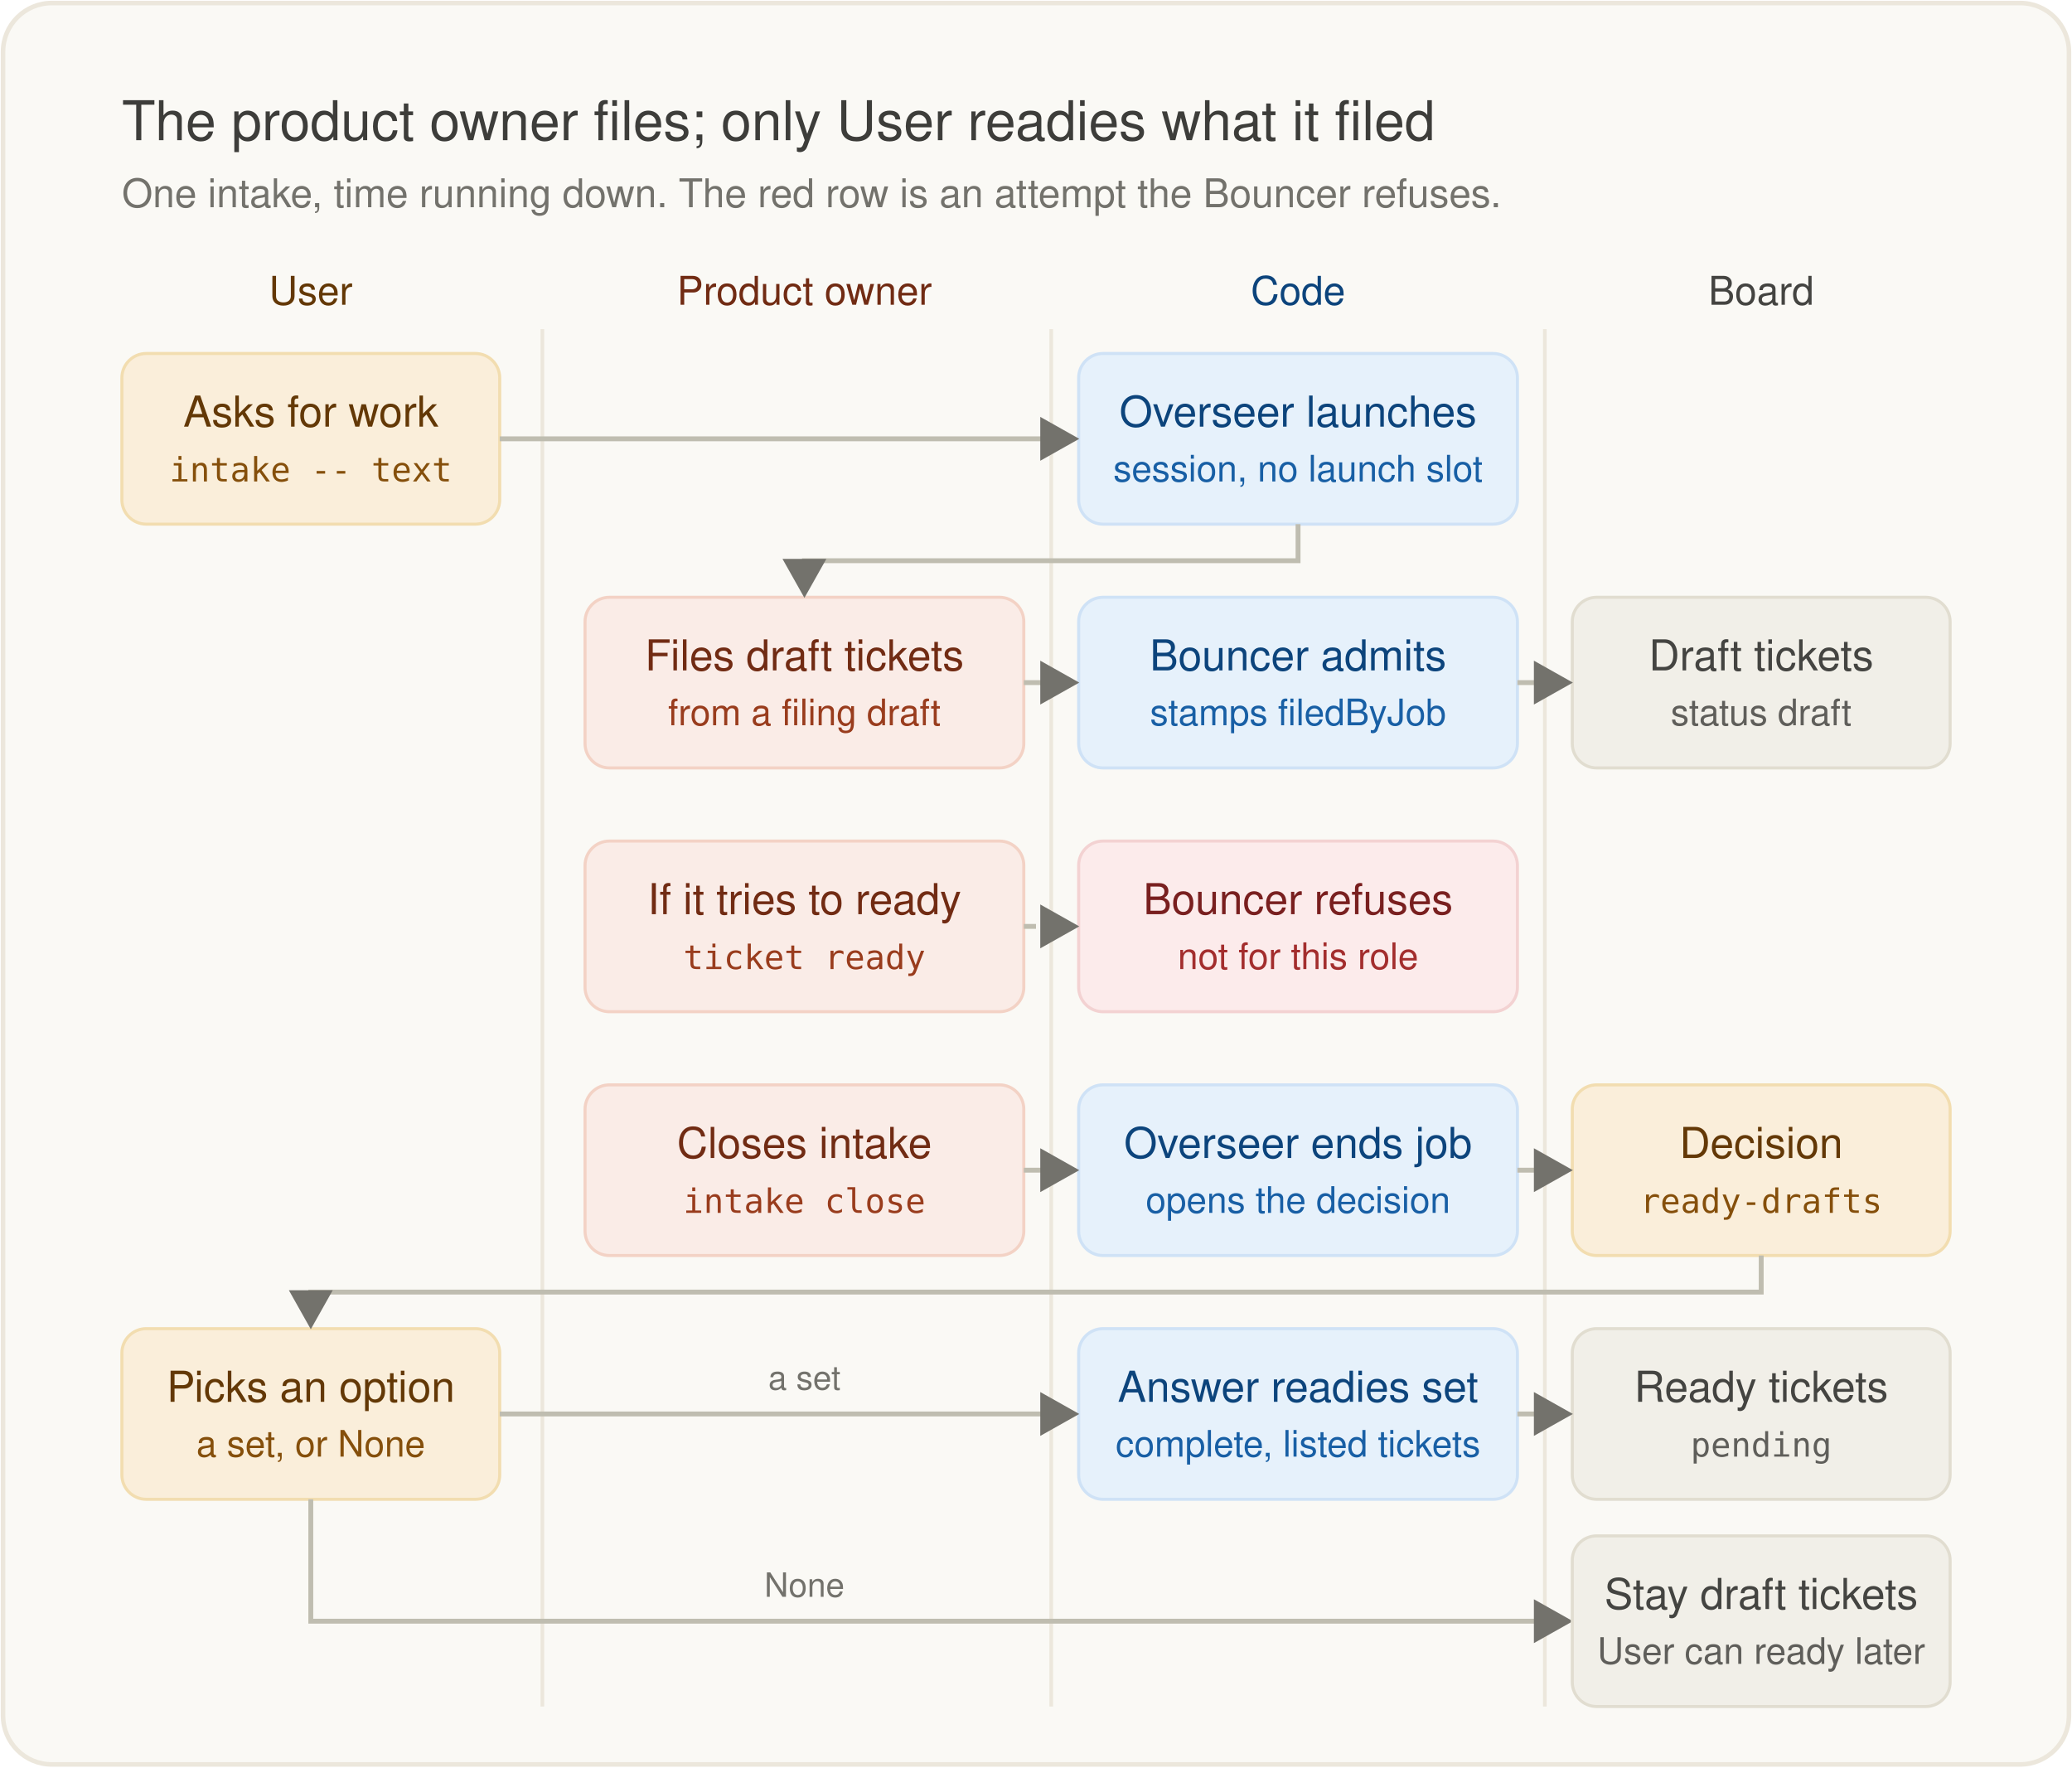
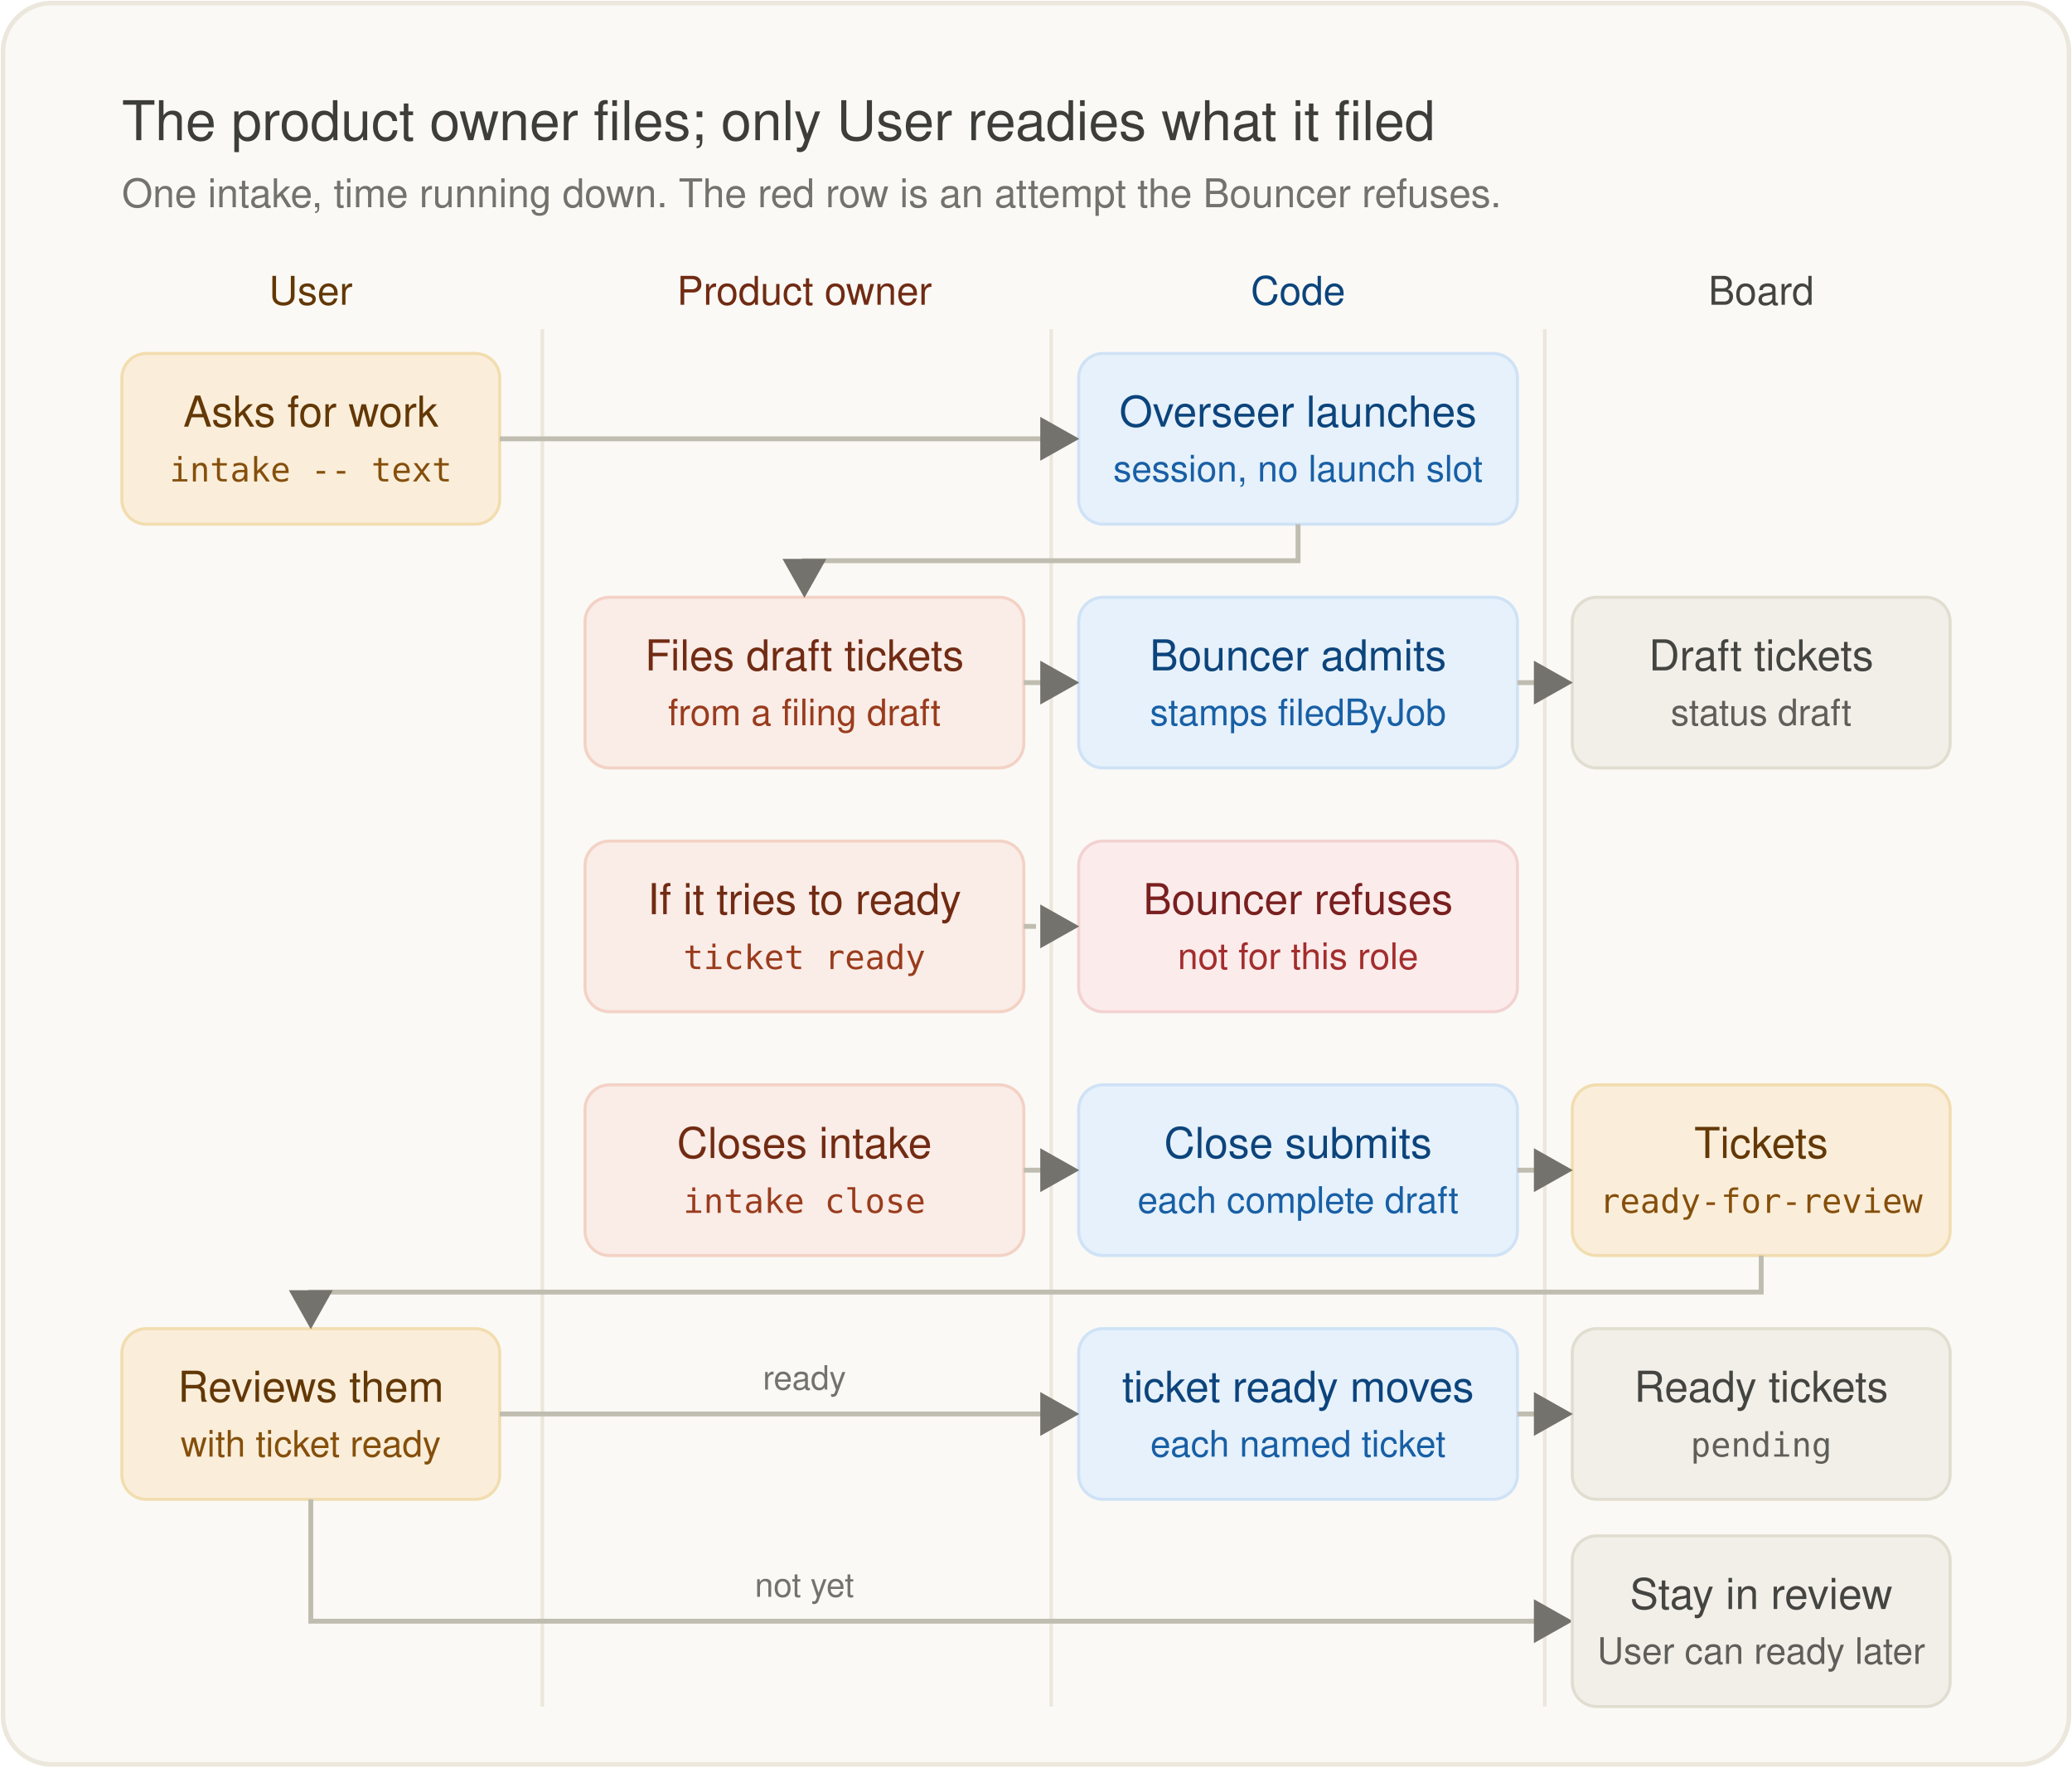
<svg xmlns="http://www.w3.org/2000/svg" width="680" height="580" viewBox="0 0 680 580" role="img" font-family="-apple-system,BlinkMacSystemFont,'Segoe UI',Helvetica,Arial,sans-serif">
  <defs>
    <marker id="ah" markerWidth="9" markerHeight="9" refX="6" refY="4.5" orient="auto">
      <path d="M0,0 L8,4.5 L0,9 z" fill="#73726c" />
    </marker>
  </defs>
  <rect x="1" y="1" width="678" height="578" rx="16" fill="#FAF9F5" stroke="#ECE7DC" stroke-width="1.5" />
  <text x="40" y="46" font-size="18" font-weight="500" fill="#3d3d3a">The product owner files; only User readies what it filed</text>
  <text x="40" y="68" font-size="13" fill="#73726c">One intake, time running down. The red row is an attempt the Bouncer refuses.</text>
  <text x="102" y="100" font-size="13" font-weight="500" fill="#633806" text-anchor="middle">User</text>
  <text x="264" y="100" font-size="13" font-weight="500" fill="#712B13" text-anchor="middle">Product owner</text>
  <text x="426" y="100" font-size="13" font-weight="500" fill="#0C447C" text-anchor="middle">Code</text>
  <text x="578" y="100" font-size="13" font-weight="500" fill="#444441" text-anchor="middle">Board</text>
  <path d="M178,108 L178,560 M345,108 L345,560 M507,108 L507,560" fill="none" stroke="#ECE7DC" stroke-width="1.2" />
  <rect x="40" y="116" width="124" height="56" rx="8" fill="#FAEEDA" stroke="#F2DDB0" />
  <text x="102" y="140" font-size="14" font-weight="500" fill="#633806" text-anchor="middle">Asks for work</text>
  <text x="102" y="158" font-size="11" font-family="ui-monospace,Menlo,Consolas,monospace" fill="#854F0B" text-anchor="middle">intake -- text</text>
  <rect x="354" y="116" width="144" height="56" rx="8" fill="#E6F1FB" stroke="#CFE2F6" />
  <text x="426" y="140" font-size="14" font-weight="500" fill="#0C447C" text-anchor="middle">Overseer launches</text>
  <text x="426" y="158" font-size="12" fill="#185FA5" text-anchor="middle">session, no launch slot</text>
  <rect x="192" y="196" width="144" height="56" rx="8" fill="#FAECE7" stroke="#F3D2C5" />
  <text x="264" y="220" font-size="14" font-weight="500" fill="#712B13" text-anchor="middle">Files draft tickets</text>
  <text x="264" y="238" font-size="12" fill="#993C1D" text-anchor="middle">from a filing draft</text>
  <rect x="354" y="196" width="144" height="56" rx="8" fill="#E6F1FB" stroke="#CFE2F6" />
  <text x="426" y="220" font-size="14" font-weight="500" fill="#0C447C" text-anchor="middle">Bouncer admits</text>
  <text x="426" y="238" font-size="12" fill="#185FA5" text-anchor="middle">stamps filedByJob</text>
  <rect x="516" y="196" width="124" height="56" rx="8" fill="#F1EFE8" stroke="#E1DDD0" />
  <text x="578" y="220" font-size="14" font-weight="500" fill="#444441" text-anchor="middle">Draft tickets</text>
  <text x="578" y="238" font-size="12" fill="#5F5E5A" text-anchor="middle">status draft</text>
  <rect x="192" y="276" width="144" height="56" rx="8" fill="#FAECE7" stroke="#F3D2C5" />
  <text x="264" y="300" font-size="14" font-weight="500" fill="#712B13" text-anchor="middle">If it tries to ready</text>
  <text x="264" y="318" font-size="11" font-family="ui-monospace,Menlo,Consolas,monospace" fill="#993C1D" text-anchor="middle">ticket ready</text>
  <rect x="354" y="276" width="144" height="56" rx="8" fill="#FCEBEB" stroke="#F3D2D2" />
  <text x="426" y="300" font-size="14" font-weight="500" fill="#791F1F" text-anchor="middle">Bouncer refuses</text>
  <text x="426" y="318" font-size="12" fill="#A32D2D" text-anchor="middle">not for this role</text>
  <rect x="192" y="356" width="144" height="56" rx="8" fill="#FAECE7" stroke="#F3D2C5" />
  <text x="264" y="380" font-size="14" font-weight="500" fill="#712B13" text-anchor="middle">Closes intake</text>
  <text x="264" y="398" font-size="11" font-family="ui-monospace,Menlo,Consolas,monospace" fill="#993C1D" text-anchor="middle">intake close</text>
  <rect x="354" y="356" width="144" height="56" rx="8" fill="#E6F1FB" stroke="#CFE2F6" />
-   <text x="426" y="380" font-size="14" font-weight="500" fill="#0C447C" text-anchor="middle">Overseer ends job</text>
-   <text x="426" y="398" font-size="12" fill="#185FA5" text-anchor="middle">opens the decision</text>
+   <text x="426" y="380" font-size="14" font-weight="500" fill="#0C447C" text-anchor="middle">Close submits</text>
+   <text x="426" y="398" font-size="12" fill="#185FA5" text-anchor="middle">each complete draft</text>
  <rect x="516" y="356" width="124" height="56" rx="8" fill="#FAEEDA" stroke="#F2DDB0" />
-   <text x="578" y="380" font-size="14" font-weight="500" fill="#633806" text-anchor="middle">Decision</text>
-   <text x="578" y="398" font-size="11" font-family="ui-monospace,Menlo,Consolas,monospace" fill="#854F0B" text-anchor="middle">ready-drafts</text>
+   <text x="578" y="380" font-size="14" font-weight="500" fill="#633806" text-anchor="middle">Tickets</text>
+   <text x="578" y="398" font-size="11" font-family="ui-monospace,Menlo,Consolas,monospace" fill="#854F0B" text-anchor="middle">ready-for-review</text>
  <rect x="40" y="436" width="124" height="56" rx="8" fill="#FAEEDA" stroke="#F2DDB0" />
-   <text x="102" y="460" font-size="14" font-weight="500" fill="#633806" text-anchor="middle">Picks an option</text>
-   <text x="102" y="478" font-size="12" fill="#854F0B" text-anchor="middle">a set, or None</text>
+   <text x="102" y="460" font-size="14" font-weight="500" fill="#633806" text-anchor="middle">Reviews them</text>
+   <text x="102" y="478" font-size="12" fill="#854F0B" text-anchor="middle">with ticket ready</text>
  <rect x="354" y="436" width="144" height="56" rx="8" fill="#E6F1FB" stroke="#CFE2F6" />
-   <text x="426" y="460" font-size="14" font-weight="500" fill="#0C447C" text-anchor="middle">Answer readies set</text>
-   <text x="426" y="478" font-size="12" fill="#185FA5" text-anchor="middle">complete, listed tickets</text>
+   <text x="426" y="460" font-size="14" font-weight="500" fill="#0C447C" text-anchor="middle">ticket ready moves</text>
+   <text x="426" y="478" font-size="12" fill="#185FA5" text-anchor="middle">each named ticket</text>
  <rect x="516" y="436" width="124" height="56" rx="8" fill="#F1EFE8" stroke="#E1DDD0" />
  <text x="578" y="460" font-size="14" font-weight="500" fill="#444441" text-anchor="middle">Ready tickets</text>
  <text x="578" y="478" font-size="11" font-family="ui-monospace,Menlo,Consolas,monospace" fill="#5F5E5A" text-anchor="middle">pending</text>
  <path d="M164,144 L351,144" fill="none" stroke="#bfbdb0" stroke-width="1.6" marker-end="url(#ah)" />
  <path d="M426,172 L426,184 L264,184 L264,193" fill="none" stroke="#bfbdb0" stroke-width="1.6" marker-end="url(#ah)" />
  <path d="M336,224 L351,224" fill="none" stroke="#bfbdb0" stroke-width="1.6" marker-end="url(#ah)" />
  <path d="M498,224 L513,224" fill="none" stroke="#bfbdb0" stroke-width="1.6" marker-end="url(#ah)" />
  <path d="M336,304 L351,304" fill="none" stroke="#bfbdb0" stroke-width="1.6" stroke-dasharray="4 3" marker-end="url(#ah)" />
  <path d="M336,384 L351,384" fill="none" stroke="#bfbdb0" stroke-width="1.6" marker-end="url(#ah)" />
  <path d="M498,384 L513,384" fill="none" stroke="#bfbdb0" stroke-width="1.6" marker-end="url(#ah)" />
  <path d="M578,412 L578,424 L102,424 L102,433" fill="none" stroke="#bfbdb0" stroke-width="1.6" marker-end="url(#ah)" />
  <path d="M164,464 L351,464" fill="none" stroke="#bfbdb0" stroke-width="1.6" marker-end="url(#ah)" />
-   <text x="264" y="456" font-size="11" fill="#73726c" text-anchor="middle">a set</text>
+   <text x="264" y="456" font-size="11" fill="#73726c" text-anchor="middle">ready</text>
  <path d="M498,464 L513,464" fill="none" stroke="#bfbdb0" stroke-width="1.6" marker-end="url(#ah)" />
  <path d="M102,492 L102,532 L513,532" fill="none" stroke="#bfbdb0" stroke-width="1.6" marker-end="url(#ah)" />
-   <text x="264" y="524" font-size="11" fill="#73726c" text-anchor="middle">None</text>
+   <text x="264" y="524" font-size="11" fill="#73726c" text-anchor="middle">not yet</text>
  <rect x="516" y="504" width="124" height="56" rx="8" fill="#F1EFE8" stroke="#E1DDD0" />
-   <text x="578" y="528" font-size="14" font-weight="500" fill="#444441" text-anchor="middle">Stay draft tickets</text>
+   <text x="578" y="528" font-size="14" font-weight="500" fill="#444441" text-anchor="middle">Stay in review</text>
  <text x="578" y="546" font-size="12" fill="#5F5E5A" text-anchor="middle">User can ready later</text>
</svg>
